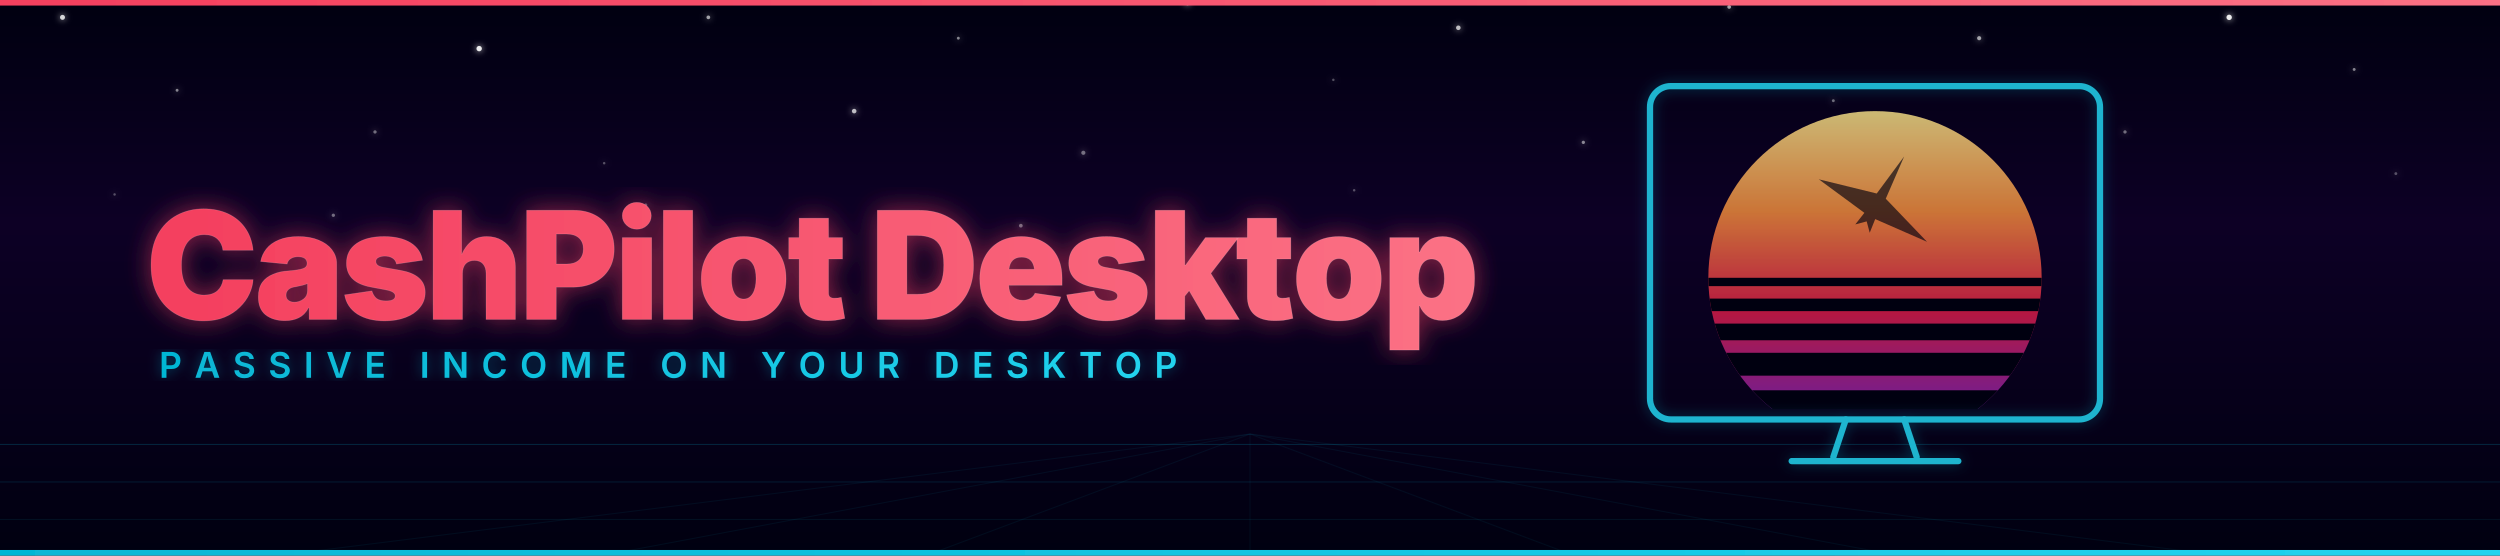
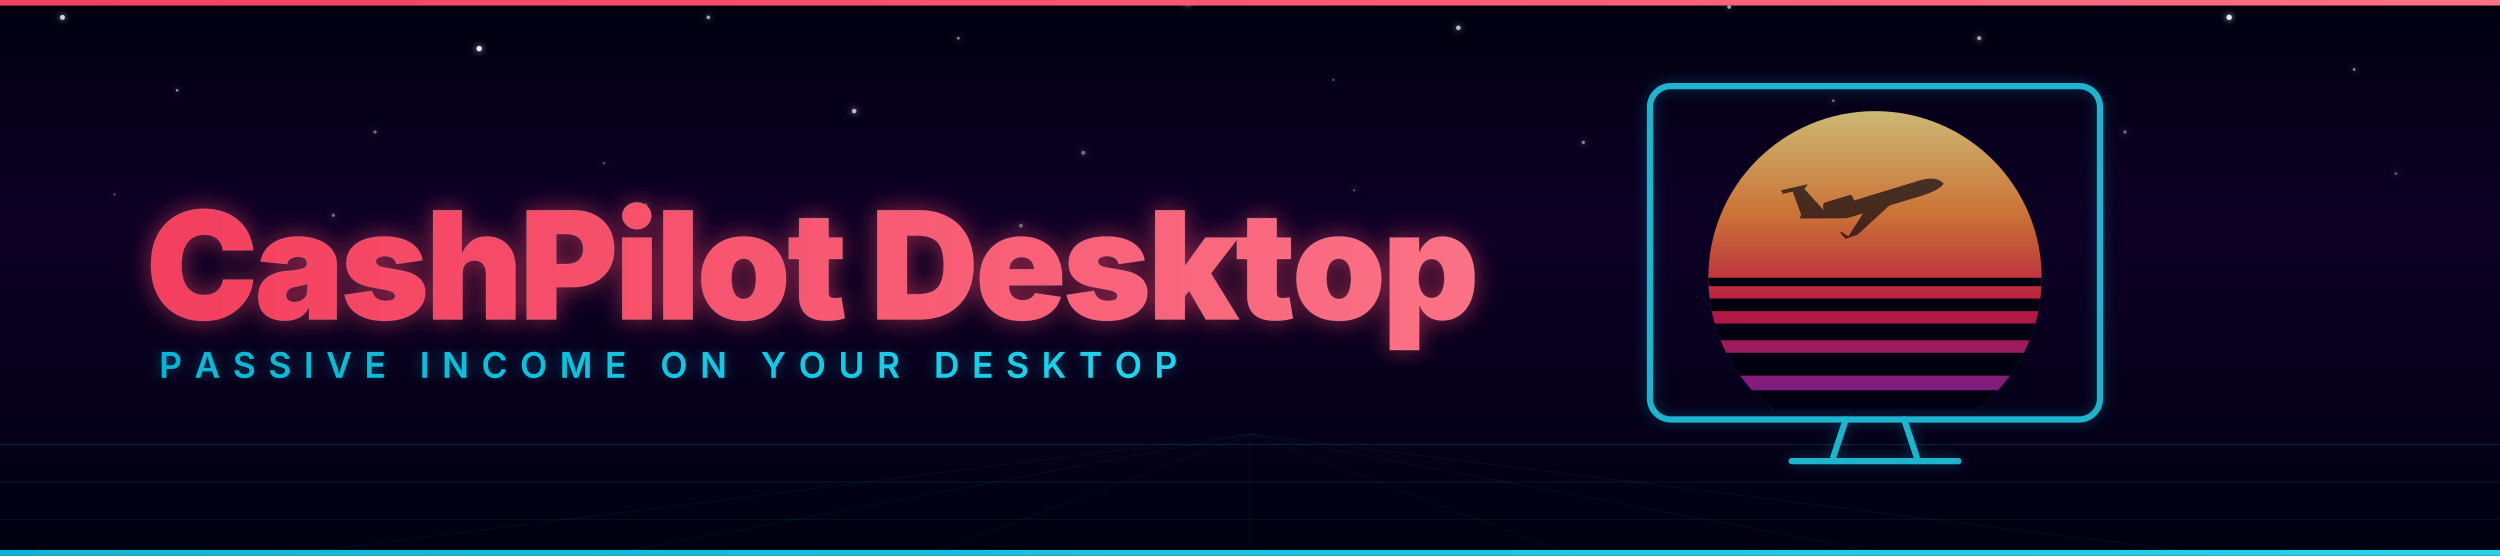
<svg xmlns="http://www.w3.org/2000/svg" viewBox="0 0 900 200" width="900" height="200" role="img" aria-label="CashPilot Desktop">
  <defs>
    <linearGradient id="bg" x1="0%" y1="0%" x2="0%" y2="100%">
      <stop offset="0%" stop-color="#000010" />
      <stop offset="40%" stop-color="#0d0025" />
      <stop offset="100%" stop-color="#000010" />
    </linearGradient>
    <linearGradient id="sun" x1="0%" y1="0%" x2="0%" y2="100%">
      <stop offset="0%" stop-color="#fde68a" />
      <stop offset="30%" stop-color="#fb923c" />
      <stop offset="60%" stop-color="#e11d48" />
      <stop offset="100%" stop-color="#6d28d9" />
    </linearGradient>
    <linearGradient id="pk" x1="0%" y1="0%" x2="100%" y2="0%">
      <stop offset="0%" stop-color="#f43f5e" />
      <stop offset="100%" stop-color="#fb7185" />
    </linearGradient>
    <linearGradient id="cy" x1="0%" y1="0%" x2="100%" y2="0%">
      <stop offset="0%" stop-color="#06b6d4" />
      <stop offset="100%" stop-color="#22d3ee" />
    </linearGradient>
    <filter id="pg">
      <feGaussianBlur stdDeviation="6" result="b" />
      <feFlood flood-color="#f43f5e" flood-opacity="0.5" result="c" />
      <feComposite in="c" in2="b" operator="in" result="g" />
      <feMerge>
        <feMergeNode in="g" />
        <feMergeNode in="SourceGraphic" />
      </feMerge>
    </filter>
    <filter id="cg">
      <feGaussianBlur stdDeviation="3" result="b" />
      <feFlood flood-color="#06b6d4" flood-opacity="0.4" result="c" />
      <feComposite in="c" in2="b" operator="in" result="g" />
      <feMerge>
        <feMergeNode in="g" />
        <feMergeNode in="SourceGraphic" />
      </feMerge>
    </filter>
    <filter id="sg">
      <feGaussianBlur stdDeviation="1.5" result="b" />
      <feMerge>
        <feMergeNode in="b" />
        <feMergeNode in="SourceGraphic" />
      </feMerge>
    </filter>
    <clipPath id="cue">
      <rect x="797" y="63" width="206" height="150" rx="6" />
    </clipPath>
    <clipPath id="sc">
      <circle cx="900" cy="150" r="80" />
    </clipPath>
  </defs>
  <rect width="900" height="200" fill="url(#bg)" />
  <g transform="translate(0,-12.5) scale(0.75)">
    <g fill="#fff" filter="url(#sg)">
      <circle cx="30" cy="25" r="1.2" opacity="0.8" />
      <circle cx="85" cy="60" r="0.7" opacity="0.5" />
      <circle cx="120" cy="15" r="1" opacity="0.7" />
      <circle cx="180" cy="80" r="0.8" opacity="0.4" />
      <circle cx="230" cy="40" r="1.3" opacity="0.9" />
      <circle cx="290" cy="95" r="0.6" opacity="0.3" />
      <circle cx="340" cy="25" r="0.9" opacity="0.6" />
      <circle cx="410" cy="70" r="1.1" opacity="0.7" />
      <circle cx="460" cy="35" r="0.7" opacity="0.5" />
      <circle cx="520" cy="90" r="1" opacity="0.4" />
      <circle cx="570" cy="18" r="1.2" opacity="0.8" />
      <circle cx="640" cy="55" r="0.6" opacity="0.3" />
      <circle cx="700" cy="30" r="1.1" opacity="0.7" />
      <circle cx="760" cy="85" r="0.8" opacity="0.5" />
      <circle cx="830" cy="20" r="0.9" opacity="0.6" />
      <circle cx="880" cy="65" r="0.7" opacity="0.4" />
      <circle cx="950" cy="35" r="1" opacity="0.6" />
      <circle cx="1020" cy="80" r="0.8" opacity="0.4" />
      <circle cx="1070" cy="25" r="1.3" opacity="0.9" />
      <circle cx="1130" cy="50" r="0.7" opacity="0.5" />
      <circle cx="1180" cy="15" r="1" opacity="0.7" />
      <circle cx="55" cy="110" r="0.6" opacity="0.3" />
      <circle cx="160" cy="120" r="0.8" opacity="0.4" />
      <circle cx="310" cy="115" r="0.7" opacity="0.3" />
      <circle cx="490" cy="125" r="0.9" opacity="0.4" />
      <circle cx="650" cy="108" r="0.6" opacity="0.3" />
      <circle cx="1150" cy="100" r="0.7" opacity="0.3" />
    </g>
    <g clip-path="url(#cue)">
      <circle cx="900" cy="150" r="80" fill="url(#sun)" opacity="0.8" />
      <g clip-path="url(#sc)">
        <rect x="815" y="150" width="170" height="4" fill="#000010" />
        <rect x="815" y="160" width="170" height="6" fill="#000010" />
        <rect x="815" y="172" width="170" height="8" fill="#000010" />
        <rect x="815" y="186" width="170" height="11" fill="#000010" />
        <rect x="815" y="204" width="170" height="16" fill="#000010" />
-         <g transform="translate(900,116) rotate(30)">
-           <path d="M0,-28 L2.5,-6 L30,2 L3,5 L4,12 L0,8 L-4,12 L-3,5 L-30,2 L-2.5,-6 Z" fill="#000010" opacity="0.65" />
+         <g id="plane" transform="translate(899,114) rotate(-17) scale(0.95)" fill="#000010" opacity="0.65">
+           <path d="M37,1.2 C35.8,-1.8 32,-3.8 26,-3.9 L-22,-3.9 L-36.5,-4.8 L-37.6,-3.2 L-15,3.6 L24,3.8 C30.5,3.8 35,3 37,1.2 Z" />
+           <path d="M-25,-3.9 L-31.8,-18.4 L-37.2,-18.6 L-36.4,-4.6 Z" />
+           <path d="M-28.8,-18.6 L-42.5,-19.6 L-42.2,-17.6 L-31,-16.8 Z" />
+           <path d="M-10,-7.2 L-23,-7.2 C-25.4,-7.2 -25.4,-1.8 -23,-1.8 L-10,-1.8 C-8.4,-1.8 -8.4,-7.2 -10,-7.2 Z" />
+           <path d="M9,3 L-6,3.4 L-16.8,12.6 L-19.5,9.4 L-20.2,9.6 L-18.6,13.4 L-12.2,13.2 Z" />
        </g>
      </g>
    </g>
    <g fill="none" stroke="#22d3ee" stroke-width="3" stroke-linejoin="round" stroke-linecap="round" opacity="0.85" filter="url(#cg)">
      <rect x="792" y="58" width="216" height="160" rx="10" />
      <path d="M886,218 L880,236 M914,218 L920,236 M860,238 L940,238" />
    </g>
    <g stroke="#06b6d4" stroke-width="0.5">
      <line x1="0" y1="230" x2="1200" y2="230" opacity="0.2" />
      <line x1="0" y1="248" x2="1200" y2="248" opacity="0.14" />
      <line x1="0" y1="266" x2="1200" y2="266" opacity="0.09" />
      <line x1="0" y1="284" x2="1200" y2="284" opacity="0.05" />
      <line x1="600" y1="225" x2="0" y2="300" opacity="0.07" />
      <line x1="600" y1="225" x2="200" y2="300" opacity="0.07" />
      <line x1="600" y1="225" x2="400" y2="300" opacity="0.07" />
      <line x1="600" y1="225" x2="600" y2="300" opacity="0.07" />
      <line x1="600" y1="225" x2="800" y2="300" opacity="0.07" />
      <line x1="600" y1="225" x2="1000" y2="300" opacity="0.07" />
      <line x1="600" y1="225" x2="1200" y2="300" opacity="0.07" />
    </g>
    <path id="ttl" d="M97.7 170.7Q90.5 170.7 84.8 167.6Q79.1 164.5 75.8 158.5Q72.5 152.5 72.5 143.9Q72.5 135.1 75.8 129.1Q79.2 123.1 84.9 120Q90.7 116.9 97.7 116.9Q104.2 116.9 109.3 119.2Q114.5 121.6 117.6 126Q120.8 130.4 121.5 136.8H107Q106.6 133.4 104.4 131.4Q102.1 129.3 98.1 129.3Q92.8 129.3 89.9 133.1Q87.1 137 87.1 143.9Q87.1 151.1 90 154.7Q92.8 158.3 98 158.3Q101.9 158.3 104.3 156.3Q106.6 154.2 107.1 150.9H121.5Q121.3 154.2 119.7 157.7Q118.1 161.2 115.1 164.1Q112.1 167.1 107.8 168.9Q103.5 170.7 97.7 170.7ZM136.8 170.6Q131.1 170.6 127.5 167.8Q124 165 124 159.2Q124 154.9 125.9 152.2Q127.8 149.6 131.1 148.3Q134.3 146.9 138.4 146.7Q143.3 146.3 145.4 145.6Q147.4 144.9 147.4 143.2V143.1Q147.4 141.6 146.3 140.7Q145.1 139.9 143 139.9Q141 139.9 139.6 140.8Q138.2 141.6 137.8 143.4L125.1 142.2Q125.7 138.9 127.8 136.2Q130 133.4 133.9 131.8Q137.7 130.2 143.2 130.2Q148.8 130.2 152.9 131.9Q157.1 133.6 159.3 136.5Q161.6 139.5 161.6 143.1V170H148.4V164.4H148.1Q146.3 167.8 143.4 169.2Q140.6 170.6 136.8 170.6ZM141.3 161.7Q143.7 161.7 145.7 160.2Q147.6 158.8 147.6 156.1V152.8Q145.4 153.7 142 154.3Q139.5 154.6 138.4 155.7Q137.3 156.8 137.3 158.3Q137.3 160 138.4 160.8Q139.5 161.7 141.3 161.7ZM184.7 170.7Q176.7 170.7 171.5 167.4Q166.4 164 165.4 158.2L178.5 156.3Q179.2 158.6 180.7 159.9Q182.3 161.1 185.3 161.1Q189.7 161.1 189.7 158.7Q189.7 156.6 185.2 155.8L178.3 154.5Q166.3 152.4 166.3 143Q166.3 136.9 171.2 133.5Q176 130.2 184.4 130.2Q192.2 130.2 197.1 133.2Q201.9 136.2 202.8 141.6L190.3 143.4Q189.9 141.4 188.3 140.5Q186.8 139.6 184.7 139.6Q182.9 139.6 181.6 140.3Q180.4 140.9 180.4 142.2Q180.4 143 181.1 143.8Q181.9 144.6 184.1 145L192.1 146.4Q204.1 148.5 204.1 157Q204.1 161.2 201.5 164.3Q199 167.4 194.7 169Q190.3 170.7 184.7 170.7ZM222 147.9V170H207.9V117.6H221.6V138.9Q223.2 135.1 226 132.7Q228.9 130.2 233.7 130.2Q237.9 130.2 241 132.1Q244.1 134 245.8 137.3Q247.4 140.7 247.4 145V170H233.3V147.9Q233.3 145 231.8 143.3Q230.4 141.7 227.7 141.7Q225.1 141.7 223.5 143.3Q222 145 222 147.9ZM252.8 170V117.6H275.4Q281.2 117.6 285.6 119.9Q290 122.2 292.4 126.4Q294.8 130.6 294.8 136.2Q294.8 141.8 292.3 145.9Q289.8 150 285.3 152.2Q280.9 154.5 274.9 154.5H267V170ZM267 143.4H272Q275.8 143.4 277.9 141.5Q280 139.5 280 136.2Q280 132.8 277.9 130.9Q275.8 129 272 129H267ZM298.7 170V130.7H312.8V170ZM305.7 126.7Q302.8 126.7 300.8 124.8Q298.7 122.9 298.7 120.2Q298.7 117.5 300.8 115.6Q302.8 113.8 305.7 113.8Q308.6 113.8 310.6 115.6Q312.6 117.5 312.6 120.2Q312.6 122.9 310.6 124.8Q308.6 126.7 305.7 126.7ZM332.5 117.6V170H318.4V117.6ZM357 170.7Q350.6 170.7 346 168.2Q341.5 165.6 339.1 161.1Q336.6 156.5 336.6 150.5Q336.6 144.4 339.1 139.9Q341.5 135.3 346 132.8Q350.6 130.2 357 130.2Q363.4 130.2 367.9 132.8Q372.5 135.3 374.9 139.9Q377.3 144.4 377.3 150.5Q377.3 156.5 374.9 161.1Q372.5 165.6 367.9 168.2Q363.4 170.7 357 170.7ZM357 160.2Q359.7 160.2 361.3 157.6Q362.9 155 362.9 150.4Q362.9 145.7 361.3 143.3Q359.7 140.8 357 140.8Q354.2 140.8 352.6 143.3Q351.1 145.7 351.1 150.4Q351.1 155 352.6 157.6Q354.2 160.2 357 160.2ZM404.4 130.7V141H397.7V157.4Q397.7 159.8 400.4 159.8Q401 159.8 402.2 159.7Q403.4 159.5 403.8 159.4L405.5 169.5Q403.1 170.1 400.9 170.4Q398.8 170.6 396.9 170.6Q383.6 170.6 383.6 158.7V141H378.6V130.7H383.6V121.4H397.7V130.7ZM441.3 170H421.1V117.6H441.1Q449.2 117.6 455 120.8Q460.9 123.9 464.1 129.8Q467.3 135.7 467.3 143.9Q467.3 152 464.1 157.9Q460.9 163.7 455.1 166.9Q449.3 170 441.3 170ZM435.3 157.9H440.7Q444.6 157.9 447.4 156.7Q450.2 155.4 451.6 152.4Q453 149.3 453 143.9Q453 138.4 451.6 135.3Q450.1 132.2 447.3 131Q444.4 129.7 440.3 129.7H435.3ZM490.6 170.7Q481.1 170.7 475.7 165.3Q470.3 160 470.3 150.5Q470.3 144.4 472.8 139.8Q475.2 135.3 479.7 132.7Q484.2 130.2 490.2 130.2Q496.2 130.2 500.6 132.7Q505 135.1 507.4 139.6Q509.8 144.1 509.8 150.4V153.6H484.2Q484.3 157.3 486.1 159Q488 160.8 490.9 160.8Q493.1 160.8 494.6 159.9Q496.1 159 496.8 157.4L509.2 159.2Q507.7 164.5 502.9 167.6Q498.1 170.7 490.6 170.7ZM484.3 145.9H496.5Q495.8 140.1 490.4 140.1Q485 140.1 484.3 145.9ZM531.3 170.7Q523.3 170.7 518.2 167.4Q513.1 164 512 158.2L525.1 156.3Q525.8 158.6 527.4 159.9Q529 161.1 532 161.1Q536.4 161.1 536.4 158.7Q536.4 156.6 531.9 155.8L524.9 154.5Q513 152.4 513 143Q513 136.9 517.8 133.5Q522.7 130.2 531.1 130.2Q538.9 130.2 543.7 133.2Q548.5 136.2 549.4 141.6L537 143.4Q536.5 141.4 535 140.5Q533.5 139.6 531.4 139.6Q529.6 139.6 528.3 140.3Q527 140.9 527 142.2Q527 143 527.8 143.8Q528.5 144.6 530.7 145L538.8 146.4Q550.7 148.5 550.7 157Q550.7 161.2 548.2 164.3Q545.7 167.4 541.3 169Q537 170.7 531.3 170.7ZM554.5 170V117.6H568.7V143.9H569.1L578.6 130.7H594.5L581.2 147.9L594.9 170H578.8L570.8 156.2L568.7 158.8V170ZM619.6 130.7V141H612.8V157.4Q612.8 159.8 615.5 159.8Q616.1 159.8 617.3 159.7Q618.5 159.5 618.9 159.4L620.6 169.5Q618.2 170.1 616.1 170.4Q613.9 170.6 612 170.6Q598.7 170.6 598.7 158.7V141H593.7V130.7H598.7V121.4H612.8V130.7ZM642.7 170.7Q636.3 170.7 631.7 168.2Q627.1 165.6 624.7 161.1Q622.3 156.5 622.3 150.5Q622.3 144.4 624.7 139.9Q627.1 135.3 631.7 132.8Q636.3 130.2 642.7 130.2Q649.1 130.2 653.6 132.8Q658.1 135.3 660.5 139.9Q663 144.4 663 150.5Q663 156.5 660.5 161.1Q658.1 165.6 653.6 168.2Q649.1 170.7 642.7 170.7ZM642.7 160.2Q645.4 160.2 647 157.6Q648.5 155 648.5 150.4Q648.5 145.7 647 143.3Q645.4 140.8 642.7 140.8Q639.9 140.8 638.3 143.3Q636.7 145.7 636.7 150.4Q636.7 155 638.3 157.6Q639.9 160.2 642.7 160.2ZM667.1 184.7V130.7H681.1V137.6H681.5Q682.6 134.6 685.4 132.4Q688.1 130.2 692.5 130.2Q696.4 130.2 699.9 132.3Q703.4 134.4 705.6 138.8Q707.8 143.3 707.8 150.4Q707.8 157.2 705.7 161.6Q703.6 166.1 700.1 168.3Q696.6 170.5 692.4 170.5Q688.2 170.5 685.4 168.5Q682.7 166.5 681.5 163.5H681.2V184.7ZM687.2 159.7Q690.1 159.7 691.7 157.2Q693.3 154.7 693.3 150.4Q693.3 146 691.7 143.5Q690.1 141 687.2 141Q684.3 141 682.6 143.5Q680.9 146 680.9 150.4Q680.9 154.6 682.6 157.2Q684.3 159.7 687.2 159.7Z" fill="url(#pk)" filter="url(#pg)" />
    <use href="#ttl" fill="none" stroke="#fff" stroke-width="0.3" opacity="0.2" />
    <path d="M77.6 198V185.6H82.3Q83.7 185.6 84.7 186.2Q85.6 186.7 86.1 187.6Q86.6 188.5 86.6 189.7Q86.6 190.9 86.1 191.8Q85.6 192.8 84.6 193.3Q83.7 193.8 82.2 193.8H79.9V198ZM79.9 192H81.9Q83.2 192 83.8 191.4Q84.4 190.7 84.4 189.7Q84.4 188.7 83.8 188.1Q83.2 187.5 81.9 187.5H79.9ZM93.8 198 98.1 185.6H100.9L105.3 198H102.9L101.8 194.9H97.2L96.2 198ZM97.8 193.2H101.2L100.7 191.6Q100.4 190.7 100.1 189.7Q99.8 188.6 99.5 187.4Q99.1 188.7 98.9 189.7Q98.6 190.8 98.3 191.6ZM117.3 198.2Q115.2 198.2 113.9 197.2Q112.6 196.2 112.5 194.4H114.7Q114.8 195.3 115.5 195.8Q116.3 196.3 117.3 196.3Q118.4 196.3 119.1 195.8Q119.8 195.3 119.8 194.5Q119.8 193.8 119.2 193.4Q118.6 193.1 117.6 192.8L116.1 192.4Q114.6 192 113.7 191.2Q112.9 190.4 112.9 189.1Q112.9 188 113.5 187.2Q114 186.4 115.1 185.9Q116.1 185.5 117.4 185.5Q118.7 185.5 119.7 185.9Q120.7 186.4 121.2 187.2Q121.8 188 121.8 189H119.7Q119.6 188.2 119 187.8Q118.3 187.4 117.3 187.4Q116.3 187.4 115.7 187.8Q115.1 188.3 115.1 189Q115.1 189.5 115.4 189.8Q115.7 190.2 116.2 190.4Q116.7 190.6 117.2 190.7L118.4 191Q119.3 191.2 120.1 191.6Q120.9 192 121.5 192.7Q122 193.5 122 194.5Q122 195.6 121.4 196.4Q120.9 197.3 119.8 197.7Q118.8 198.2 117.3 198.2ZM134.4 198.2Q132.2 198.2 130.9 197.2Q129.7 196.2 129.6 194.4H131.8Q131.8 195.3 132.6 195.8Q133.3 196.3 134.4 196.3Q135.5 196.3 136.1 195.8Q136.8 195.3 136.8 194.5Q136.8 193.8 136.2 193.4Q135.6 193.1 134.6 192.8L133.2 192.4Q131.7 192 130.8 191.2Q129.9 190.4 129.9 189.1Q129.9 188 130.5 187.2Q131.1 186.4 132.1 185.9Q133.1 185.5 134.4 185.5Q135.8 185.5 136.7 185.9Q137.7 186.4 138.3 187.2Q138.9 188 138.9 189H136.7Q136.7 188.2 136 187.8Q135.4 187.4 134.4 187.4Q133.4 187.4 132.8 187.8Q132.2 188.3 132.2 189Q132.2 189.5 132.5 189.8Q132.8 190.2 133.3 190.4Q133.8 190.6 134.3 190.7L135.4 191Q136.3 191.2 137.2 191.6Q138 192 138.5 192.7Q139.1 193.5 139.1 194.5Q139.1 195.6 138.5 196.4Q137.9 197.3 136.9 197.7Q135.9 198.2 134.4 198.2ZM149.3 185.6V198H147.1V185.6ZM161.4 198 157 185.6H159.4L161.6 192.1Q161.9 192.9 162.2 193.9Q162.4 195 162.8 196.2Q163.4 193.7 164 192.1L166.1 185.6H168.5L164.2 198ZM176.2 198V185.6H184.2V187.5H178.4V190.8H183.8V192.7H178.4V196.1H184.2V198ZM205 185.6V198H202.7V185.6ZM213.4 198V185.6H216L220.2 192.4Q220.6 193 221 193.7Q221.3 194.4 221.7 195.3Q221.7 194.4 221.6 193.6Q221.6 192.7 221.6 192.1V185.6H223.9V198H221.4L217.5 191.9Q217.2 191.4 216.9 190.8Q216.6 190.3 216.3 189.7Q216 189.1 215.5 188.3Q215.6 189.5 215.7 190.4Q215.7 191.3 215.7 191.9V198ZM237.6 198.2Q236 198.2 234.7 197.4Q233.4 196.7 232.7 195.2Q232 193.8 232 191.8Q232 189.8 232.7 188.4Q233.5 187 234.7 186.2Q236 185.5 237.6 185.5Q239 185.5 240.1 186Q241.2 186.5 241.9 187.4Q242.6 188.4 242.8 189.7H240.6Q240.4 188.7 239.6 188.1Q238.8 187.4 237.7 187.4Q236.1 187.4 235.2 188.6Q234.2 189.7 234.2 191.8Q234.2 194 235.2 195.1Q236.1 196.2 237.7 196.2Q238.8 196.2 239.6 195.6Q240.4 195 240.6 193.9H242.8Q242.7 195.1 242 196Q241.3 197 240.2 197.6Q239.1 198.2 237.6 198.2ZM256.2 198.2Q254.6 198.2 253.3 197.4Q252 196.7 251.2 195.2Q250.5 193.8 250.5 191.8Q250.5 189.8 251.2 188.4Q252 187 253.3 186.2Q254.6 185.5 256.2 185.5Q257.8 185.5 259.1 186.2Q260.4 187 261.1 188.4Q261.8 189.8 261.8 191.8Q261.8 193.8 261.1 195.2Q260.4 196.7 259.1 197.4Q257.8 198.2 256.2 198.2ZM256.2 196.2Q257.7 196.2 258.7 195.1Q259.6 193.9 259.6 191.8Q259.6 189.7 258.7 188.6Q257.7 187.4 256.2 187.4Q254.7 187.4 253.7 188.6Q252.7 189.7 252.7 191.8Q252.7 193.9 253.7 195.1Q254.7 196.2 256.2 196.2ZM269.9 198V185.6H273.3L275.6 192Q275.8 192.4 275.9 193Q276.1 193.6 276.2 194.2Q276.4 194.9 276.6 195.5Q276.7 194.9 276.9 194.2Q277 193.6 277.2 193Q277.4 192.4 277.5 192L279.8 185.6H283.1V198H280.9V191.8Q280.9 191.3 280.9 190.6Q281 189.9 281 189.2Q281 188.4 281 187.6Q280.8 188.4 280.6 189.2Q280.3 190 280.1 190.7Q279.9 191.3 279.8 191.8L277.5 198H275.6L273.3 191.8Q273.1 191.4 272.9 190.7Q272.7 190.1 272.5 189.3Q272.3 188.5 272 187.7Q272.1 188.4 272.1 189.2Q272.1 189.9 272.1 190.6Q272.1 191.3 272.1 191.8V198ZM291.6 198V185.6H299.7V187.5H293.8V190.8H299.2V192.7H293.8V196.1H299.7V198ZM323.5 198.2Q321.9 198.2 320.6 197.4Q319.3 196.7 318.6 195.2Q317.8 193.8 317.8 191.8Q317.8 189.8 318.6 188.4Q319.3 187 320.6 186.2Q321.9 185.5 323.5 185.5Q325.1 185.5 326.4 186.2Q327.7 187 328.4 188.4Q329.2 189.8 329.2 191.8Q329.2 193.8 328.4 195.2Q327.7 196.7 326.4 197.4Q325.1 198.2 323.5 198.2ZM323.5 196.2Q325 196.2 326 195.1Q326.9 193.9 326.9 191.8Q326.9 189.7 326 188.6Q325 187.4 323.5 187.4Q322 187.4 321 188.6Q320 189.7 320 191.8Q320 193.9 321 195.1Q322 196.2 323.5 196.2ZM337.3 198V185.6H339.8L344.1 192.4Q344.4 193 344.8 193.7Q345.2 194.4 345.6 195.3Q345.5 194.4 345.5 193.6Q345.4 192.7 345.4 192.1V185.6H347.7V198H345.2L341.3 191.9Q341 191.4 340.7 190.8Q340.4 190.3 340.1 189.7Q339.8 189.1 339.4 188.3Q339.4 189.5 339.5 190.4Q339.5 191.3 339.5 191.9V198ZM370.2 198V193.2L365.6 185.6H368.2L370.4 189.5Q370.7 190 370.9 190.4Q371.1 190.8 371.3 191.4Q371.5 190.8 371.7 190.4Q371.9 190 372.2 189.5L374.4 185.6H376.9L372.4 193.2V198ZM389.9 198.2Q388.3 198.2 387 197.4Q385.7 196.7 384.9 195.2Q384.2 193.8 384.2 191.8Q384.2 189.8 384.9 188.4Q385.7 187 387 186.2Q388.3 185.5 389.9 185.5Q391.5 185.5 392.8 186.2Q394.1 187 394.8 188.4Q395.6 189.8 395.6 191.8Q395.6 193.8 394.8 195.2Q394.1 196.7 392.8 197.4Q391.5 198.2 389.9 198.2ZM389.9 196.2Q391.4 196.2 392.4 195.1Q393.3 193.9 393.3 191.8Q393.3 189.7 392.4 188.6Q391.4 187.4 389.9 187.4Q388.4 187.4 387.4 188.6Q386.4 189.7 386.4 191.8Q386.4 193.9 387.4 195.1Q388.4 196.2 389.9 196.2ZM408.7 198.2Q407.2 198.2 406 197.6Q404.9 197 404.3 196Q403.7 195 403.7 193.7V185.6H405.9V193.5Q405.9 194.7 406.6 195.4Q407.4 196.2 408.7 196.2Q409.9 196.2 410.7 195.4Q411.5 194.7 411.5 193.5V185.6H413.7V193.7Q413.7 195 413.1 196Q412.4 197 411.3 197.6Q410.2 198.2 408.7 198.2ZM422.2 198V185.6H426.8Q428.9 185.6 430 186.7Q431.1 187.8 431.1 189.6Q431.1 190.8 430.6 191.7Q430 192.7 428.9 193.1L431.6 198H429.1L426.7 193.5H424.4V198ZM424.4 191.6H426.5Q427.7 191.6 428.3 191.1Q428.9 190.6 428.9 189.6Q428.9 188.6 428.3 188Q427.7 187.5 426.4 187.5H424.4ZM453.7 198H449.5V185.6H453.8Q455.6 185.6 457 186.4Q458.3 187.1 459 188.5Q459.7 189.9 459.7 191.8Q459.7 193.7 459 195.1Q458.3 196.5 456.9 197.3Q455.6 198 453.7 198ZM451.8 196.1H453.6Q457.5 196.1 457.5 191.8Q457.5 187.5 453.7 187.5H451.8ZM467.8 198V185.6H475.8V187.5H470V190.8H475.4V192.7H470V196.1H475.9V198ZM488.4 198.2Q486.3 198.2 485 197.2Q483.7 196.2 483.6 194.4H485.8Q485.9 195.3 486.6 195.8Q487.4 196.3 488.4 196.3Q489.5 196.3 490.2 195.8Q490.9 195.3 490.9 194.5Q490.9 193.8 490.3 193.4Q489.7 193.1 488.7 192.8L487.3 192.4Q485.7 192 484.9 191.2Q484 190.4 484 189.1Q484 188 484.6 187.2Q485.2 186.4 486.2 185.9Q487.2 185.5 488.5 185.5Q489.8 185.5 490.8 185.9Q491.8 186.4 492.4 187.2Q492.9 188 493 189H490.8Q490.7 188.2 490.1 187.8Q489.5 187.4 488.5 187.4Q487.4 187.4 486.8 187.8Q486.2 188.3 486.2 189Q486.2 189.5 486.5 189.8Q486.9 190.2 487.4 190.4Q487.8 190.6 488.3 190.7L489.5 191Q490.4 191.2 491.2 191.6Q492.1 192 492.6 192.7Q493.1 193.5 493.1 194.5Q493.1 195.6 492.6 196.4Q492 197.3 491 197.7Q489.9 198.2 488.4 198.2ZM501.2 198V185.6H503.4V189.3L503.3 191.9Q503.8 191.3 504.3 190.7Q504.7 190 505.3 189.3L508.6 185.6H511.3L506.6 191L511.4 198H508.8L505.1 192.5L503.4 194.3V198ZM518.6 187.5V185.6H528.4V187.5H524.6V198H522.4V187.5ZM541.6 198.2Q540 198.2 538.7 197.4Q537.4 196.7 536.7 195.2Q535.9 193.8 535.9 191.8Q535.9 189.8 536.7 188.4Q537.4 187 538.7 186.2Q540 185.5 541.6 185.5Q543.3 185.5 544.5 186.2Q545.8 187 546.6 188.4Q547.3 189.8 547.3 191.8Q547.3 193.8 546.6 195.2Q545.8 196.7 544.5 197.4Q543.3 198.2 541.6 198.2ZM541.6 196.2Q543.1 196.2 544.1 195.1Q545.1 193.9 545.1 191.8Q545.1 189.7 544.1 188.6Q543.1 187.4 541.6 187.4Q540.1 187.4 539.1 188.6Q538.2 189.7 538.2 191.8Q538.2 193.9 539.1 195.1Q540.1 196.2 541.6 196.2ZM555.4 198V185.6H560Q561.4 185.6 562.4 186.2Q563.4 186.7 563.9 187.6Q564.4 188.5 564.4 189.7Q564.4 190.9 563.9 191.8Q563.4 192.8 562.4 193.3Q561.4 193.8 560 193.8H557.6V198ZM557.6 192H559.7Q561 192 561.5 191.4Q562.1 190.7 562.1 189.7Q562.1 188.7 561.5 188.1Q561 187.5 559.7 187.5H557.6Z" fill="url(#cy)" filter="url(#cg)" />
  </g>
  <rect x="0" y="0" width="900" height="2" fill="url(#pk)" filter="url(#pg)" />
  <rect x="0" y="198" width="900" height="2" fill="url(#cy)" filter="url(#cg)" />
</svg>
